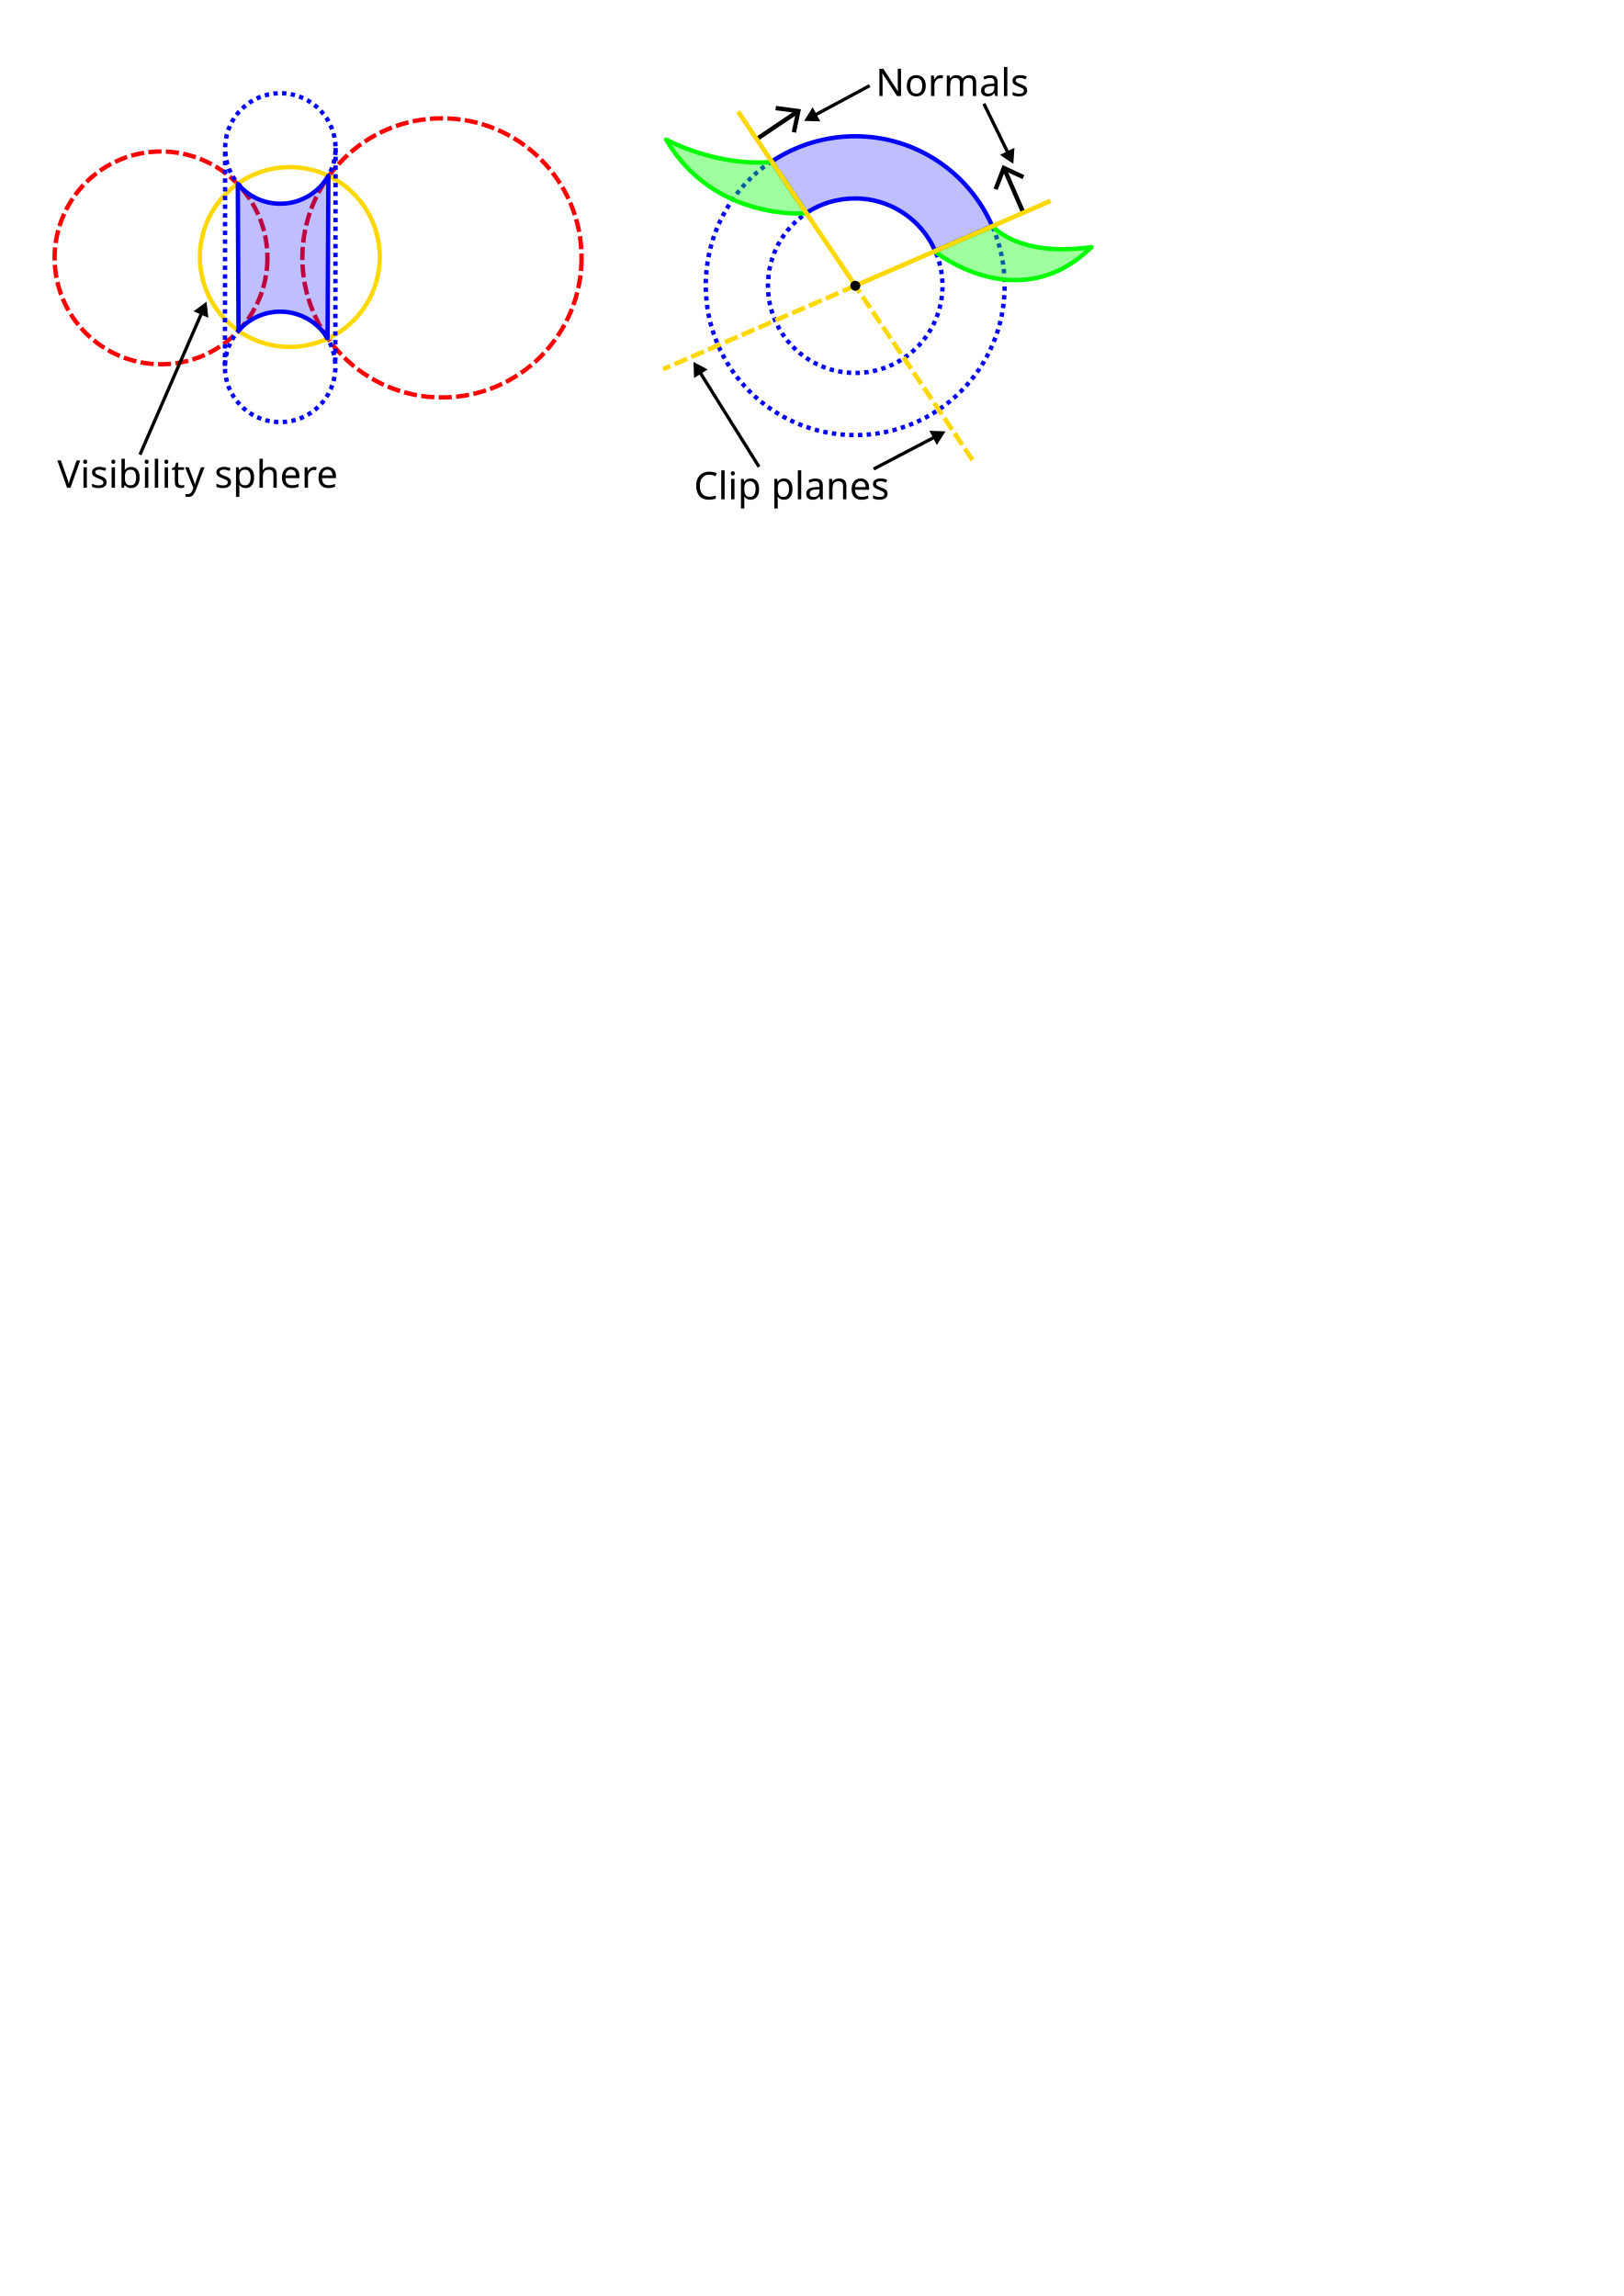
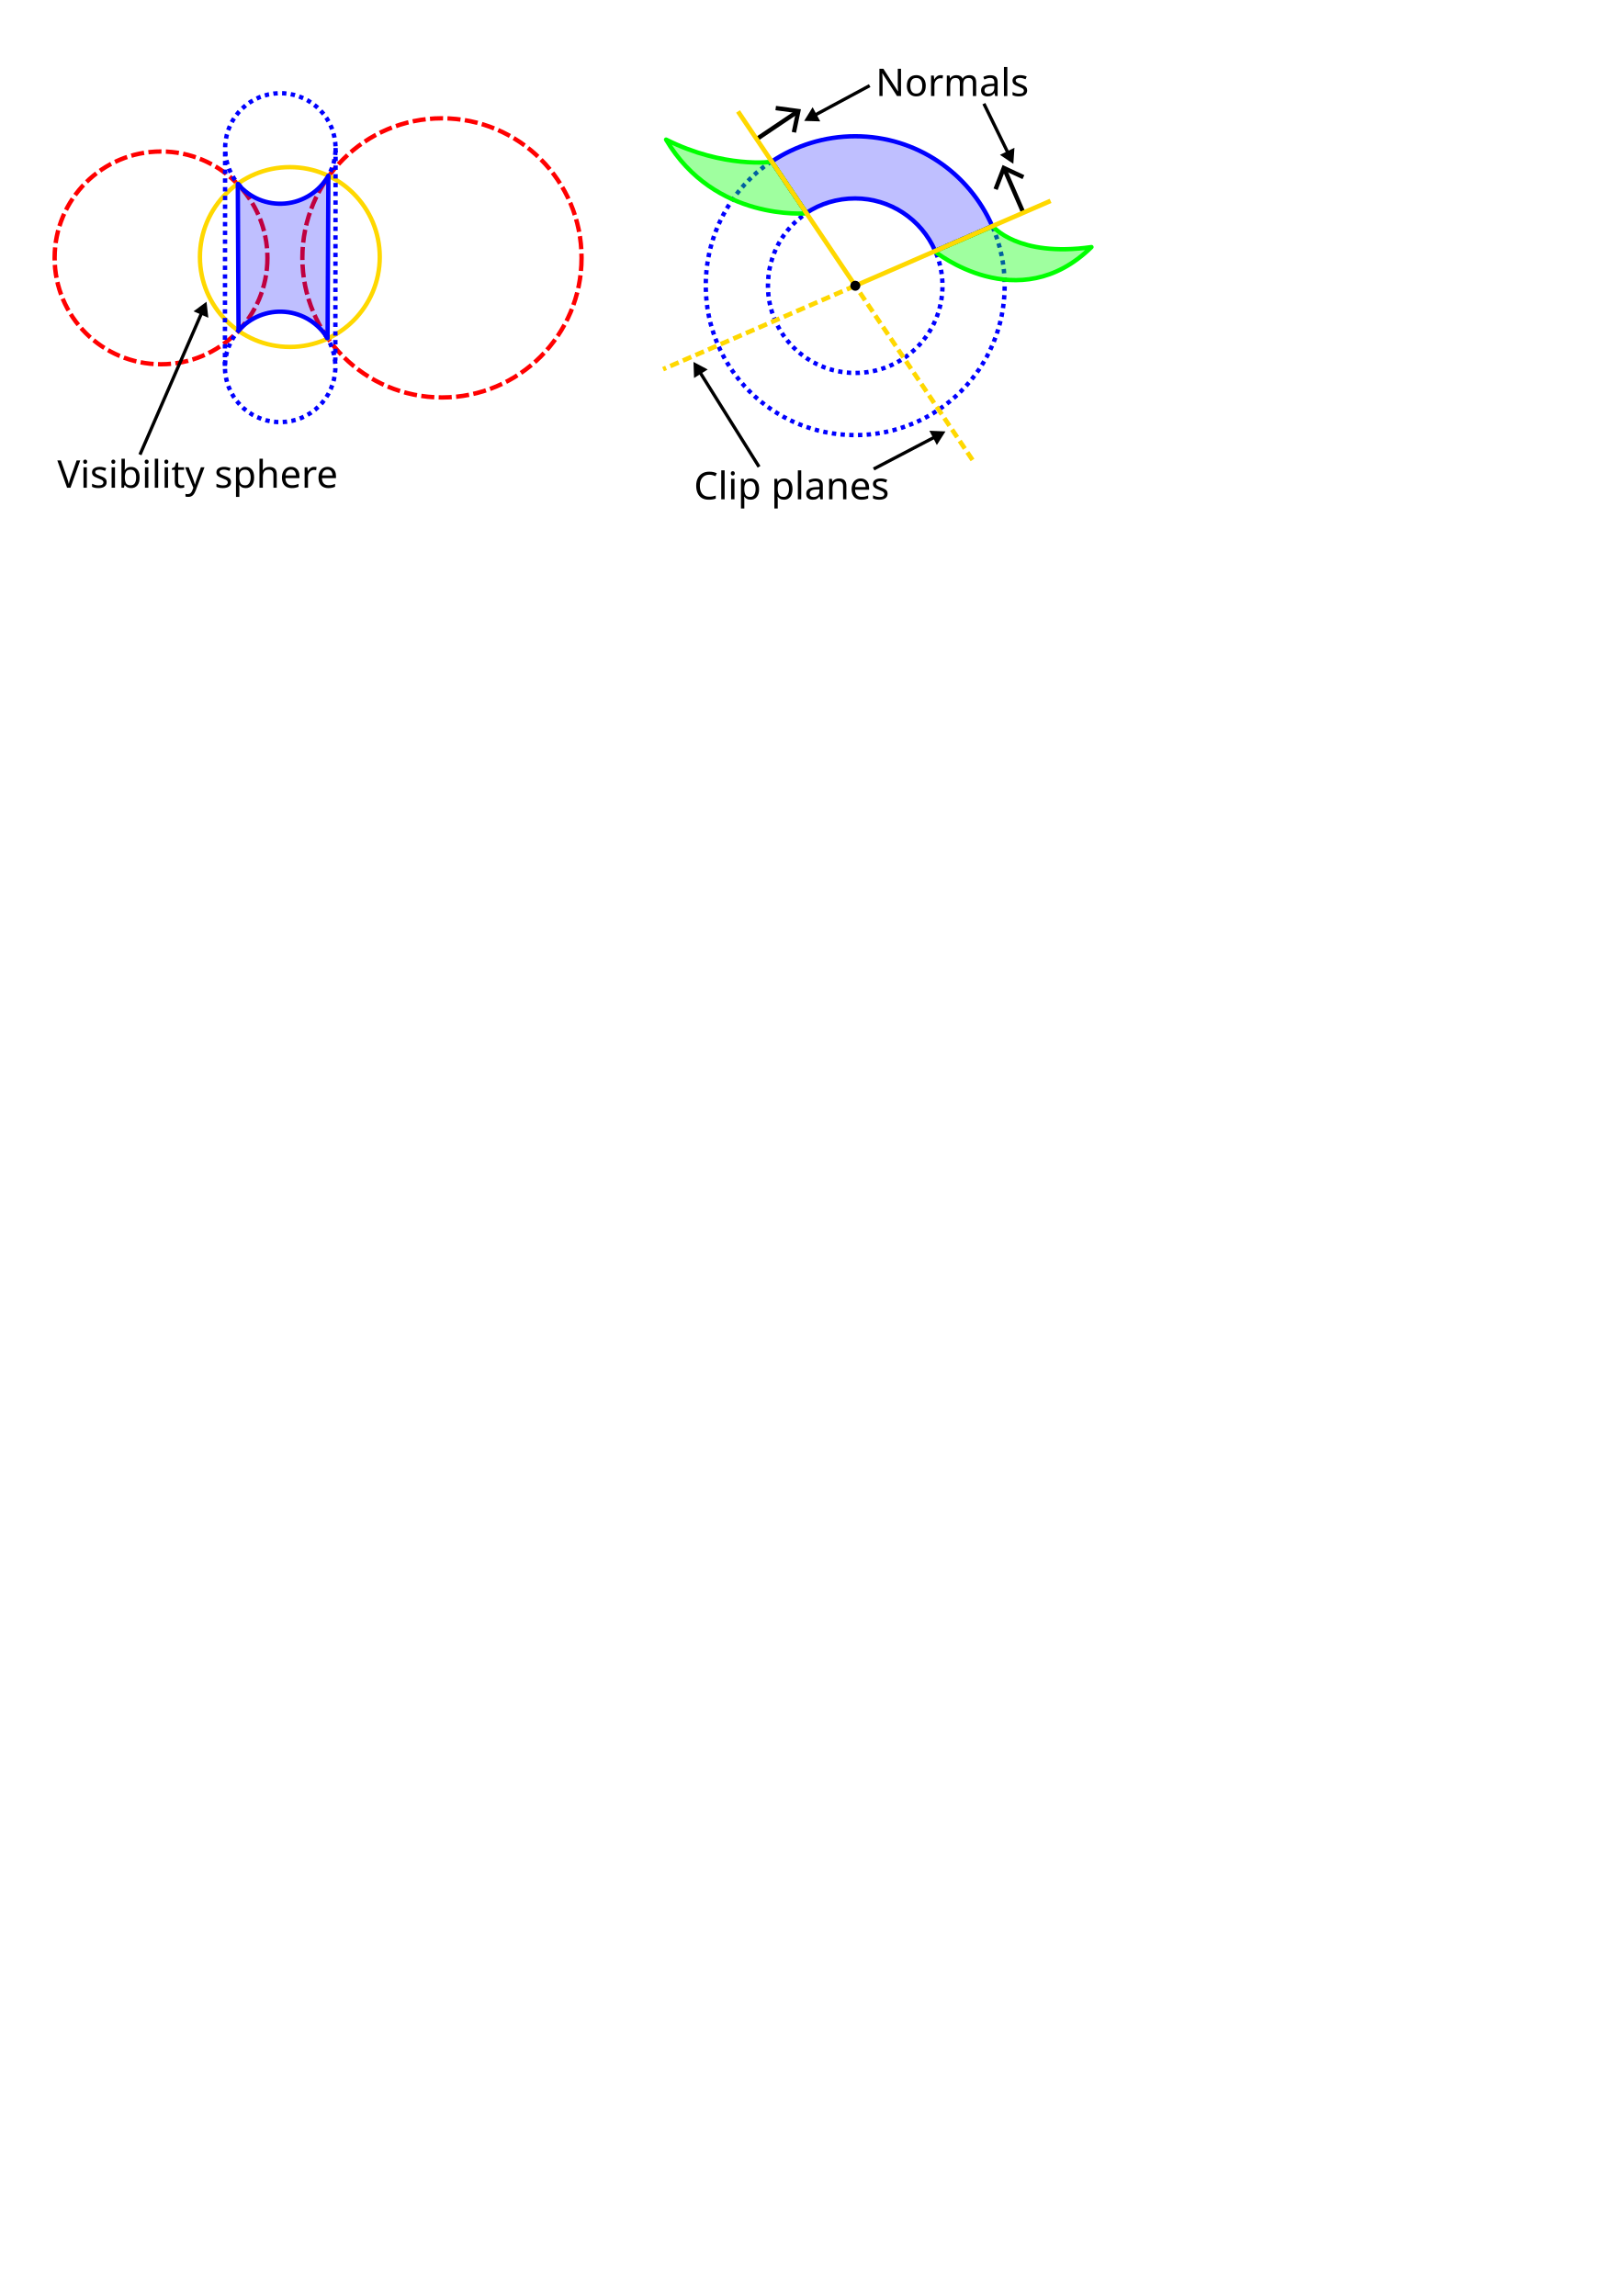
<svg xmlns="http://www.w3.org/2000/svg" width="210mm" height="297mm" viewBox="0 0 744.094 1052.362" id="svg2" version="1.1">
  <defs id="defs4">
    <marker orient="auto" refY="0.0" refX="0.0" id="TriangleOutM" style="overflow:visible">
      <path id="path4348" d="M 5.77,0.0 L -2.88,5.0 L -2.88,-5.0 L 5.77,0.0 z " style="fill-rule:evenodd;stroke:#000000;stroke-width:1pt;stroke-opacity:1;fill:#000000;fill-opacity:1" transform="scale(0.4)" />
    </marker>
    <marker orient="auto" refY="0.0" refX="0.0" id="TriangleOutL" style="overflow:visible">
      <path id="path4345" d="M 5.77,0.0 L -2.88,5.0 L -2.88,-5.0 L 5.77,0.0 z " style="fill-rule:evenodd;stroke:#000000;stroke-width:1pt;stroke-opacity:1;fill:#000000;fill-opacity:1" transform="scale(0.8)" />
    </marker>
    <marker orient="auto" refY="0" refX="0" id="TriangleOutM-5" style="overflow:visible">
      <path id="path4348-7" d="m 5.77,0 -8.65,5 0,-10 8.65,5 z" style="fill:#000000;fill-opacity:1;fill-rule:evenodd;stroke:#000000;stroke-width:1pt;stroke-opacity:1" transform="scale(0.4,0.4)" />
    </marker>
    <marker orient="auto" refY="0" refX="0" id="TriangleOutM-4" style="overflow:visible">
      <path id="path4348-8" d="m 5.77,0 -8.65,5 0,-10 8.65,5 z" style="fill:#000000;fill-opacity:1;fill-rule:evenodd;stroke:#000000;stroke-width:1pt;stroke-opacity:1" transform="scale(0.4,0.4)" />
    </marker>
    <marker orient="auto" refY="0" refX="0" id="TriangleOutM-5-8" style="overflow:visible">
      <path id="path4348-7-8" d="m 5.77,0 -8.65,5 0,-10 8.65,5 z" style="fill:#000000;fill-opacity:1;fill-rule:evenodd;stroke:#000000;stroke-width:1pt;stroke-opacity:1" transform="scale(0.4,0.4)" />
    </marker>
    <marker orient="auto" refY="0" refX="0" id="TriangleOutM-5-8-0" style="overflow:visible">
      <path id="path4348-7-8-9" d="m 5.77,0 -8.65,5 0,-10 8.65,5 z" style="fill:#000000;fill-opacity:1;fill-rule:evenodd;stroke:#000000;stroke-width:1pt;stroke-opacity:1" transform="scale(0.4,0.4)" />
    </marker>
  </defs>
  <g id="layer1">
    <g id="g7990" transform="translate(8.08122,-2.020305)">
      <circle r="48.762" cy="120.219" cx="65.714" id="path4136" style="fill:none;fill-opacity:0.25;stroke:#ff0000;stroke-width:2;stroke-linecap:butt;stroke-linejoin:miter;stroke-miterlimit:4;stroke-dasharray:6, 2;stroke-dashoffset:0;stroke-opacity:1" />
      <circle r="63.975" cy="120.219" cx="194.455" id="path4138" style="fill:none;fill-opacity:0.25;stroke:#ff0000;stroke-width:2;stroke-linecap:butt;stroke-linejoin:miter;stroke-miterlimit:4;stroke-dasharray:6, 2;stroke-dashoffset:0;stroke-opacity:1" />
      <circle r="41.204" cy="119.826" cx="124.746" id="path4167" style="fill:none;fill-opacity:0.25;stroke:#ffd800;stroke-width:2;stroke-linecap:round;stroke-linejoin:miter;stroke-miterlimit:4;stroke-dasharray:none;stroke-dashoffset:0;stroke-opacity:1" />
      <path d="m 122.523,144.955 c -8.066,-0.691 -15.978,2.51 -21.293,8.617 L 100.896,86.296 c 5.33,6.381 13.449,9.744 21.73,9 8.281,-0.744 15.671,-5.5 19.778,-12.729 l -0.366,74.503 C 137.84,150.148 130.589,145.646 122.523,144.955 Z" style="fill:#0000ff;fill-opacity:0.25;fill-rule:evenodd;stroke:#0000ff;stroke-width:2;stroke-linecap:butt;stroke-linejoin:round;stroke-miterlimit:4;stroke-dasharray:none;stroke-opacity:1" id="path4163" />
      <path d="m 102.197,87.65 a 25.317,25.317 0 0 1 -0.958,-34.148 25.317,25.317 0 0 1 33.925,-4.014 25.317,25.317 0 0 1 7.037,33.429" id="path4172" style="fill:none;fill-opacity:0.25;stroke:#0000ff;stroke-width:2;stroke-linecap:butt;stroke-linejoin:round;stroke-miterlimit:4;stroke-dasharray:2, 2;stroke-dashoffset:0;stroke-opacity:1" />
      <path d="m 141.065,155.692 a 25.317,25.317 0 0 1 -4.804,34.148 25.317,25.317 0 0 1 -34.406,-2.321 25.317,25.317 0 0 1 -0.174,-34.484" id="path4172-1" style="fill:none;fill-opacity:0.25;stroke:#0000ff;stroke-width:2;stroke-linecap:butt;stroke-linejoin:round;stroke-miterlimit:4;stroke-dasharray:2, 2;stroke-dashoffset:0;stroke-opacity:1" />
      <path id="path4189" d="m 94.998,169.762 0.086,-98.711" style="fill:none;fill-rule:evenodd;stroke:#0000ff;stroke-width:2;stroke-linecap:butt;stroke-linejoin:miter;stroke-miterlimit:4;stroke-dasharray:2, 2;stroke-dashoffset:0;stroke-opacity:1" />
      <path id="path4191" d="m 145.714,69.862 -0.124,97.434" style="fill:none;fill-rule:evenodd;stroke:#0000ff;stroke-width:2;stroke-linecap:butt;stroke-linejoin:round;stroke-miterlimit:4;stroke-dasharray:2, 2;stroke-dashoffset:0;stroke-opacity:1" />
      <text id="text4193" y="225.561" x="18.189" style="font-style:normal;font-weight:normal;font-size:40px;line-height:125%;font-family:sans-serif;letter-spacing:0px;word-spacing:0px;fill:#000000;fill-opacity:1;stroke:none;stroke-width:1px;stroke-linecap:butt;stroke-linejoin:miter;stroke-opacity:1" xml:space="preserve">
        <tspan style="font-size:17.5px" y="225.561" x="18.189" id="tspan4195">Visibility sphere</tspan>
      </text>
      <path id="path4197" d="M 56.063,210.4 84.853,144.235" style="fill:none;fill-rule:evenodd;stroke:#000000;stroke-width:1.5;stroke-linecap:butt;stroke-linejoin:miter;stroke-miterlimit:4;stroke-dasharray:none;stroke-opacity:1;marker-end:url(#TriangleOutM)" />
    </g>
-     <g id="g4248">
+     <g id="g4236">
      <path id="path5502" d="m 369.528,97.617 c 6.363,-4.27 14.154,-6.671 22.393,-6.671 15.917,0.021 30.307,9.476 36.643,24.078 L 454.73,103.654 C 444.182,79.415 420.045,62.451 391.923,62.451 c -14.105,-1.35e-4 -27.393,4.308 -38.288,11.617 z" style="fill:#0000ff;fill-opacity:0.25;stroke:#0000ff;stroke-width:2;stroke-linecap:butt;stroke-linejoin:round;stroke-miterlimit:4;stroke-dasharray:none;stroke-dashoffset:0;stroke-opacity:1" />
      <path id="path5405-5" d="m 353.557,73.929 c -18.324,12.292 -30.127,33.292 -30.127,57.015 -7.2e-4,37.828 30.666,68.495 68.494,68.494 37.828,-7.1e-4 68.493,-30.666 68.492,-68.494 -1.8e-4,-9.705 -2.045,-18.924 -5.686,-27.289 l -26.166,11.369 c 2.198,5.021 3.341,10.441 3.357,15.922 0,22.091 -17.909,40 -40,40 -22.091,0 -40,-17.909 -40,-40 0,-13.852 6.952,-26.06 17.651,-33.239 z" style="fill:none;fill-opacity:0.25;stroke:#0000ff;stroke-width:2;stroke-linecap:butt;stroke-linejoin:round;stroke-miterlimit:4;stroke-dasharray:2, 2;stroke-dashoffset:0;stroke-opacity:1" />
      <path id="path5438" d="m 353.735,74.152 15.889,23.616 c 0,0 -42.137,3.908 -64.384,-33.778 26.635,13.334 48.494,10.163 48.494,10.163 z" style="fill:#00ff00;fill-opacity:0.376;fill-rule:evenodd;stroke:#00ff00;stroke-width:2;stroke-linecap:butt;stroke-linejoin:round;stroke-miterlimit:4;stroke-dasharray:none;stroke-opacity:1" />
      <path style="fill:none;fill-rule:evenodd;stroke:#000000;stroke-width:2;stroke-linecap:butt;stroke-linejoin:miter;stroke-miterlimit:4;stroke-dasharray:none;stroke-opacity:1" d="M 346.513,63.921 365.844,50.915" id="path5484-1" />
      <path style="fill:none;fill-rule:evenodd;stroke:#ffd800;stroke-width:2.1;stroke-linecap:butt;stroke-linejoin:miter;stroke-miterlimit:4;stroke-dasharray:none;stroke-opacity:1" d="M 391.955,130.966 338.208,51.081" id="path5484" />
-       <path style="fill:none;fill-rule:evenodd;stroke:#ffd800;stroke-width:2.1;stroke-linecap:butt;stroke-linejoin:miter;stroke-miterlimit:4;stroke-dasharray:6.3,2.1;stroke-dashoffset:0;stroke-opacity:1" d="M 445.669,210.829 391.922,130.944" id="path5484-5" />
+       <path style="fill:none;fill-rule:evenodd;stroke:#ffd800;stroke-width:2.1;stroke-linecap:butt;stroke-linejoin:miter;stroke-miterlimit:4;stroke-dasharray:4.2,2.1;stroke-dashoffset:0;stroke-opacity:1" d="M 445.669,210.829 391.922,130.944" id="path5484-5" />
      <text id="text4193-9" y="228.865" x="317.986" style="font-style:normal;font-weight:normal;font-size:40px;line-height:125%;font-family:sans-serif;letter-spacing:0px;word-spacing:0px;fill:#000000;fill-opacity:1;stroke:none;stroke-width:1px;stroke-linecap:butt;stroke-linejoin:miter;stroke-opacity:1" xml:space="preserve">
        <tspan style="font-size:17.5px" y="228.865" x="317.986" id="tspan4195-9">Clip planes</tspan>
      </text>
      <path id="path4197-2" d="m 347.845,213.949 -27.779,-44.447" style="fill:none;fill-rule:evenodd;stroke:#000000;stroke-width:1.5;stroke-linecap:butt;stroke-linejoin:miter;stroke-miterlimit:4;stroke-dasharray:none;stroke-opacity:1;marker-end:url(#TriangleOutM-5)" />
      <path id="path4197-9" d="m 400.373,214.959 29.134,-15.241" style="fill:none;fill-rule:evenodd;stroke:#000000;stroke-width:1.5;stroke-linecap:butt;stroke-linejoin:miter;stroke-miterlimit:4;stroke-dasharray:none;stroke-opacity:1;marker-end:url(#TriangleOutM-4)" />
      <path id="path5438-0" d="m 454.92,103.694 -26.589,11.501 c 0,0 38.255,30.988 71.852,-1.945 -33.807,4.813 -45.262,-9.557 -45.262,-9.557 z" style="fill:#00ff00;fill-opacity:0.376;fill-rule:evenodd;stroke:#00ff00;stroke-width:2;stroke-linecap:butt;stroke-linejoin:round;stroke-miterlimit:4;stroke-dasharray:none;stroke-opacity:1" />
      <path id="path5472-16" d="m 460.439,77.876 8.494,19.548" style="fill:none;fill-rule:evenodd;stroke:#000000;stroke-width:2;stroke-linecap:butt;stroke-linejoin:miter;stroke-miterlimit:4;stroke-dasharray:none;stroke-opacity:1" />
      <path id="path5472" d="M 481.449,92.071 391.908,130.977" style="fill:none;fill-rule:evenodd;stroke:#ffd800;stroke-width:2.1;stroke-linecap:butt;stroke-linejoin:miter;stroke-miterlimit:4;stroke-dasharray:none;stroke-opacity:1" />
      <path id="path6563" d="m 355.488,49.525 10.356,1.39 -2.022,9.722" style="fill:none;fill-rule:evenodd;stroke:#000000;stroke-width:2;stroke-linecap:butt;stroke-linejoin:miter;stroke-miterlimit:4;stroke-dasharray:none;stroke-opacity:1" />
      <path id="path6563-0" d="m 456.255,86.73 3.75,-9.752 8.989,4.218" style="fill:none;fill-rule:evenodd;stroke:#000000;stroke-width:2;stroke-linecap:butt;stroke-linejoin:miter;stroke-miterlimit:4;stroke-dasharray:none;stroke-opacity:1" />
-       <path id="path5472-0" d="m 391.915,130.962 -88.039,38.254" style="fill:none;fill-rule:evenodd;stroke:#ffd800;stroke-width:2.1;stroke-linecap:butt;stroke-linejoin:miter;stroke-miterlimit:4;stroke-dasharray:6.3,2.1;stroke-dashoffset:0;stroke-opacity:1" />
+       <path id="path5472-0" d="m 391.915,130.962 -88.039,38.254" style="fill:none;fill-rule:evenodd;stroke:#ffd800;stroke-width:2.1;stroke-linecap:butt;stroke-linejoin:miter;stroke-miterlimit:4;stroke-dasharray:4.2,2.1;stroke-dashoffset:0;stroke-opacity:1" />
      <text id="text4193-9-7" y="44.007" x="401.299" style="font-style:normal;font-weight:normal;font-size:40px;line-height:125%;font-family:sans-serif;letter-spacing:0px;word-spacing:0px;fill:#000000;fill-opacity:1;stroke:none;stroke-width:1px;stroke-linecap:butt;stroke-linejoin:miter;stroke-opacity:1" xml:space="preserve">
        <tspan style="font-size:17.5px" y="44.007" x="401.299" id="tspan4195-9-7">Normals</tspan>
      </text>
      <path id="path4197-2-5" d="M 398.546,39.251 372.282,53.393" style="fill:none;fill-rule:evenodd;stroke:#000000;stroke-width:1.5;stroke-linecap:butt;stroke-linejoin:miter;stroke-miterlimit:4;stroke-dasharray:none;stroke-opacity:1;marker-end:url(#TriangleOutM-5-8)" />
      <path id="path4197-2-5-1" d="m 450.89,47.526 11.617,23.739" style="fill:none;fill-rule:evenodd;stroke:#000000;stroke-width:1.5;stroke-linecap:butt;stroke-linejoin:miter;stroke-miterlimit:4;stroke-dasharray:none;stroke-opacity:1;marker-end:url(#TriangleOutM-5-8-0)" />
      <circle r="1.548" cy="130.966" cx="391.955" id="path6546" style="fill:#000000;fill-opacity:1;stroke:#000000;stroke-width:1.5;stroke-linecap:butt;stroke-linejoin:round;stroke-miterlimit:4;stroke-dasharray:none;stroke-dashoffset:0;stroke-opacity:1" />
    </g>
  </g>
</svg>
